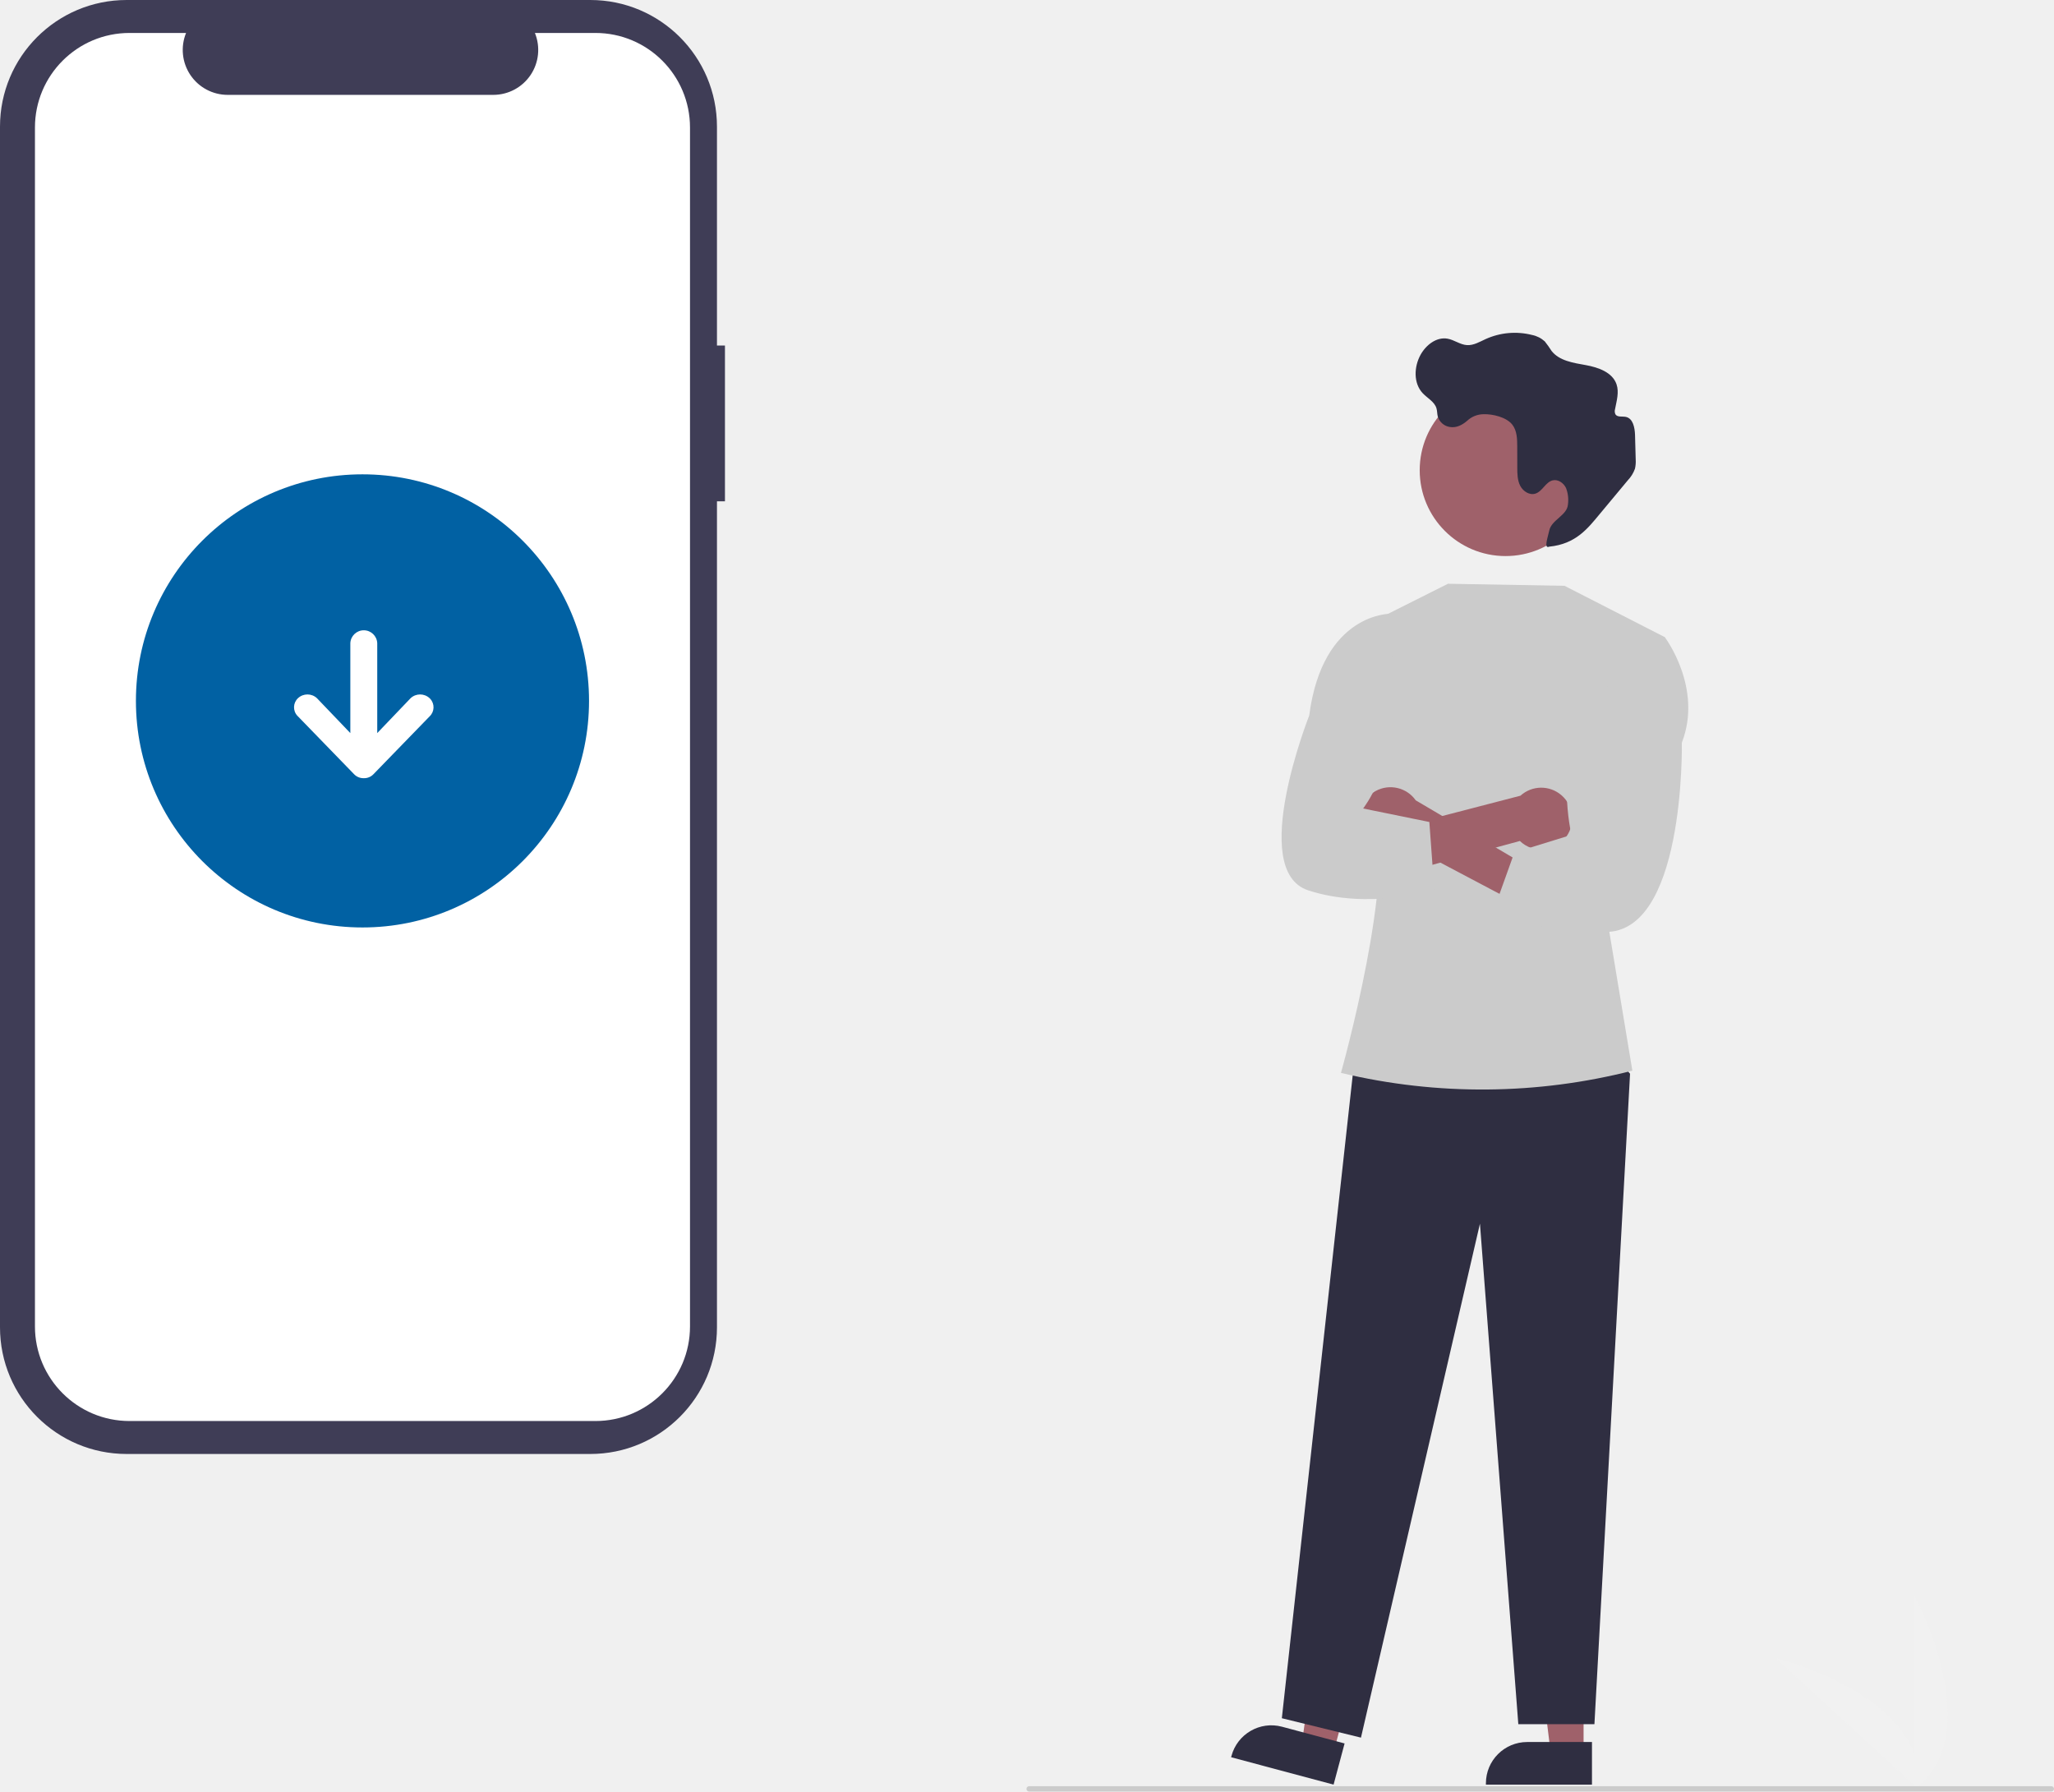
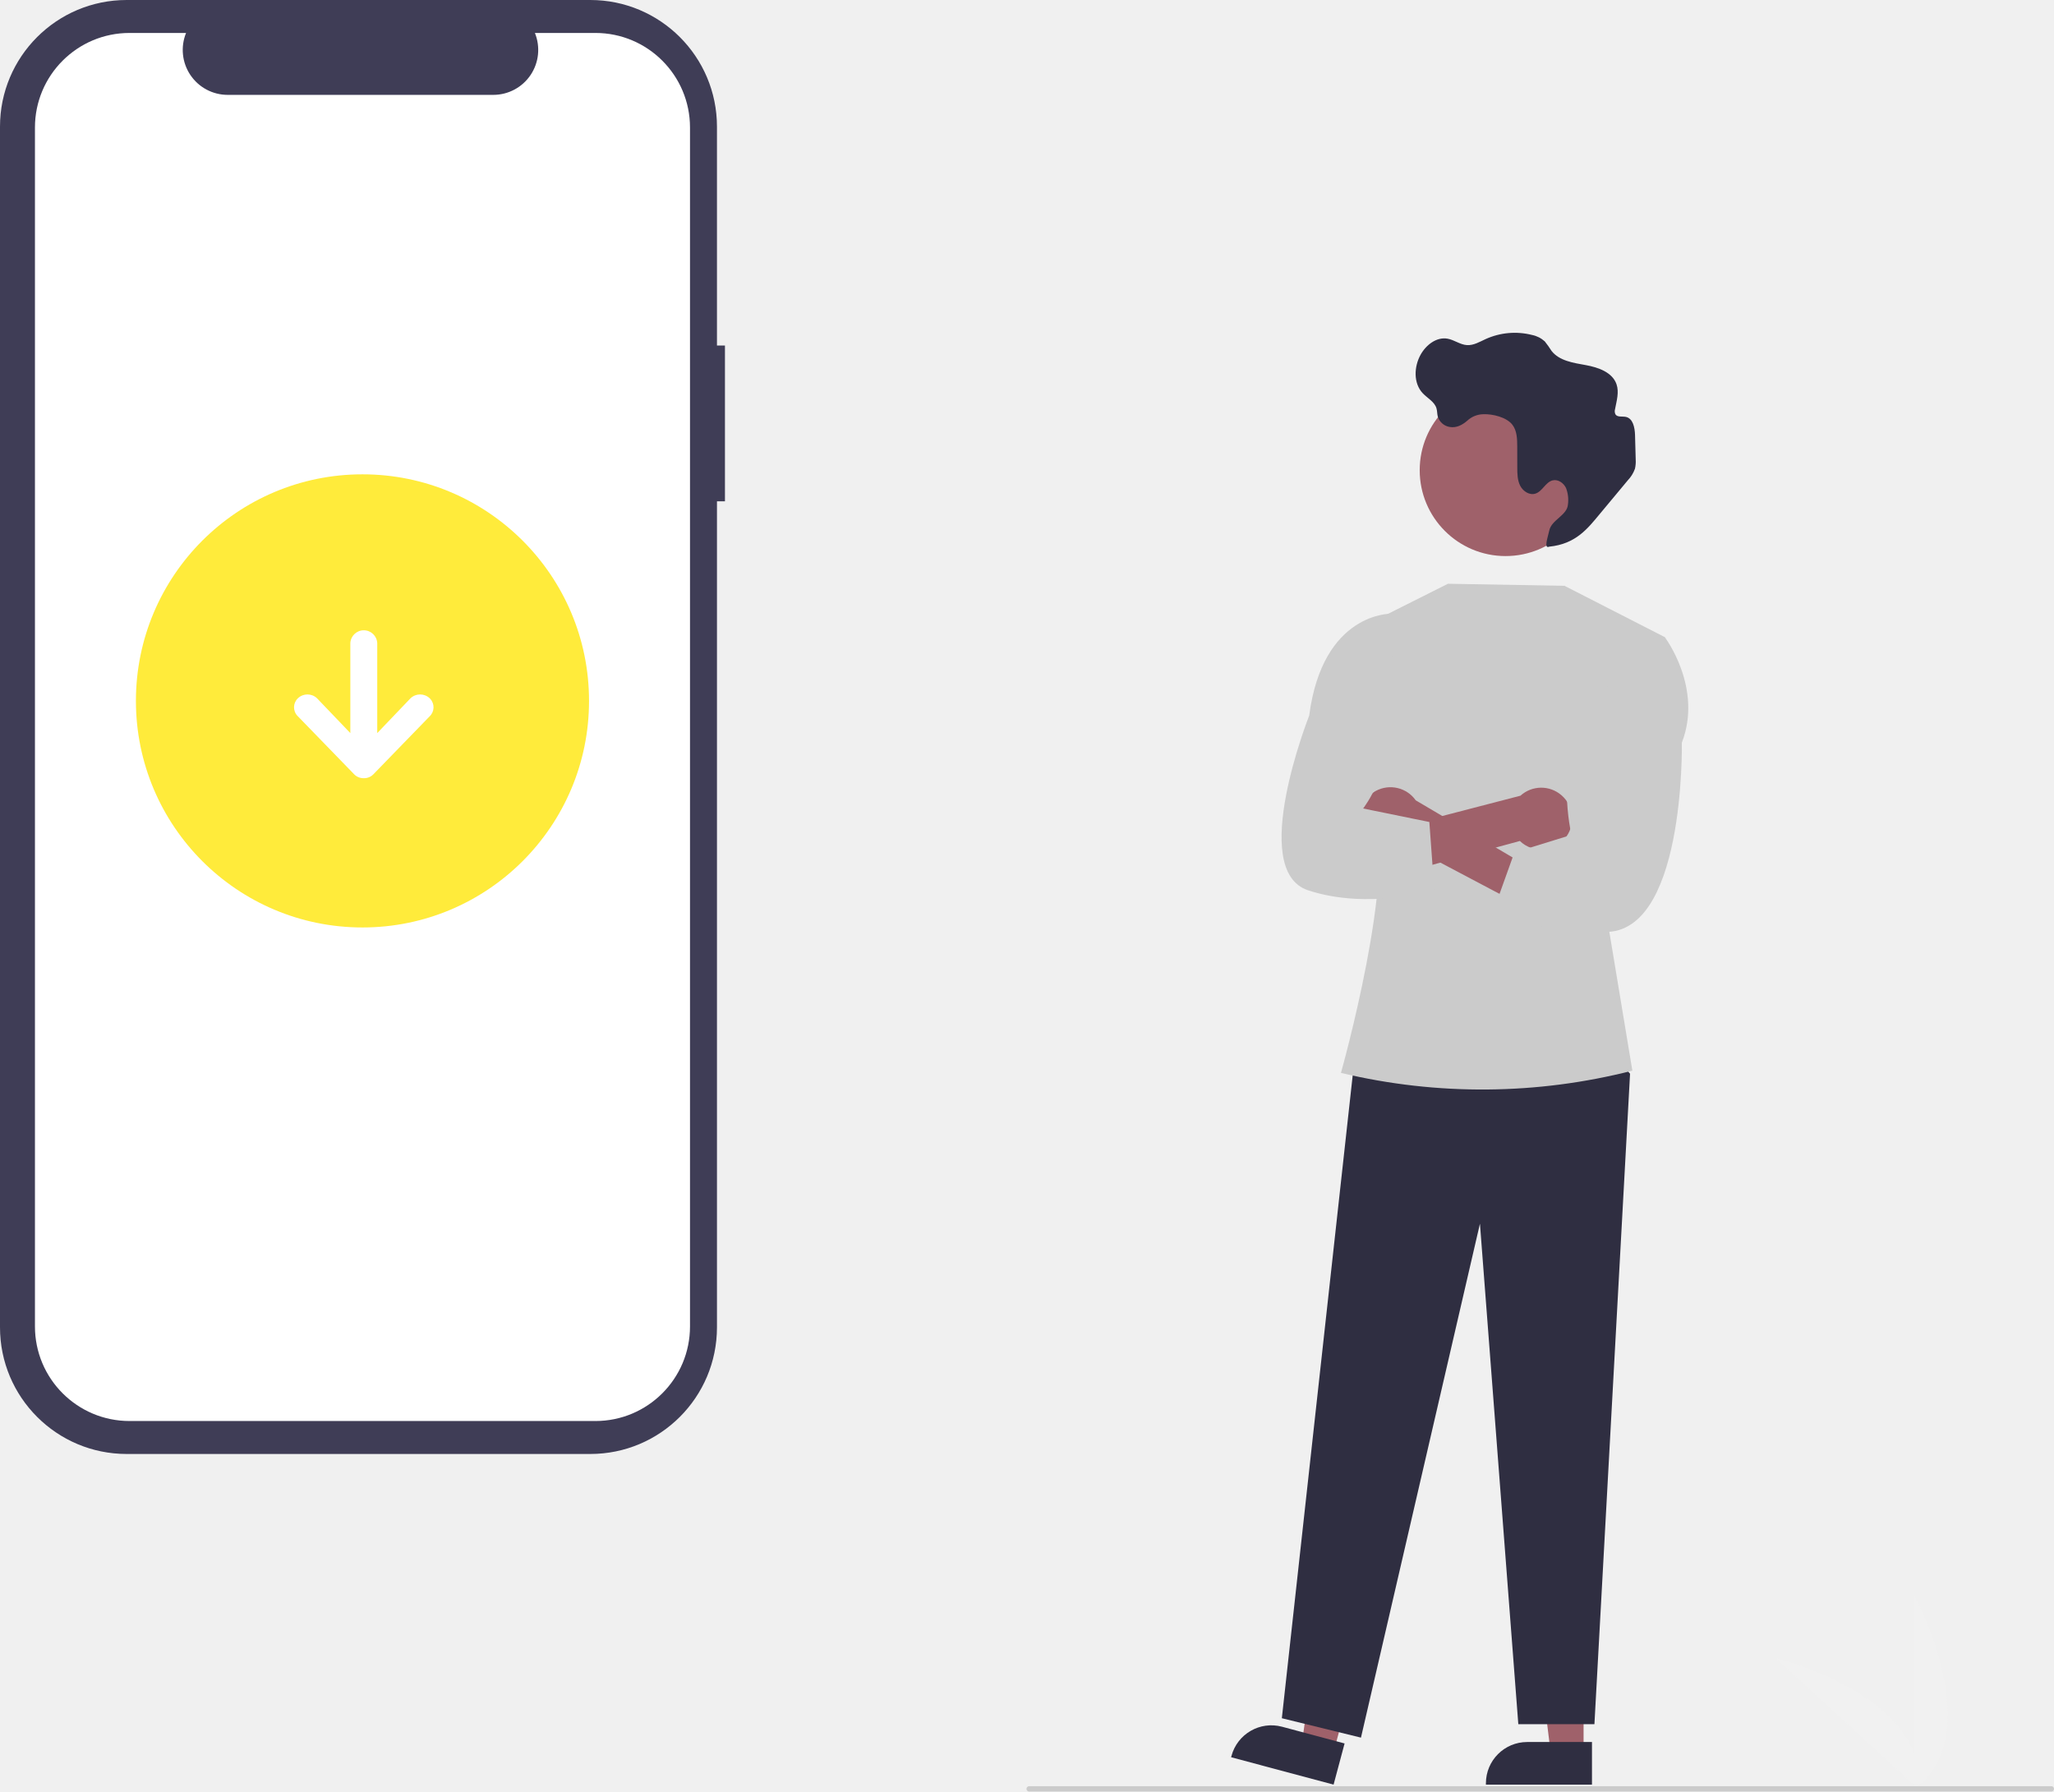
<svg xmlns="http://www.w3.org/2000/svg" width="765.6" height="667.744" viewBox="0 0 765.6 667.744" role="img" artist="Katerina Limpitsouni" source="https://undraw.co/">
  <path d="M930.662,783.113v-72.34S958.854,762.059,930.662,783.113Z" transform="translate(-217.2001 -116.128)" fill="#f1f1f1" />
  <path d="M932.404,783.1l-53.29-48.921S935.959,748.094,932.404,783.1Z" transform="translate(-217.2001 -116.128)" fill="#f1f1f1" />
  <path d="M487.417,244.909h-2.978V163.339A47.211,47.211,0,0,0,437.229,116.128H264.411a47.211,47.211,0,0,0-47.211,47.211V610.84a47.211,47.211,0,0,0,47.211,47.211H437.229a47.211,47.211,0,0,0,47.211-47.211v-307.868h2.978Z" transform="translate(-217.2001 -116.128)" fill="#3f3d56" />
  <path d="M439.134,128.411H416.575a16.75,16.75,0,0,1-15.508,23.076H302.062a16.75,16.75,0,0,1-15.508-23.076H265.483A35.256,35.256,0,0,0,230.227,163.667V610.512a35.256,35.256,0,0,0,35.256,35.256H439.134a35.256,35.256,0,0,0,35.256-35.256h0V163.667A35.256,35.256,0,0,0,439.134,128.411Z" transform="translate(-217.2001 -116.128)" fill="#fff" />
-   <circle id="b5dcbba4-f290-467d-a612-e64d8f6895fb" data-name="Ellipse 44" cx="135.108" cy="261.234" r="84.446" fill="#0161a3" />
+   <circle id="b5dcbba4-f290-467d-a612-e64d8f6895fb" data-name="Ellipse 44" cx="135.108" cy="261.234" r="84.446" fill="#FFEB3B" />
  <path d="M377.332,383.132l-21,21.63a4.774,4.774,0,0,1-3.5,1.41h-.07a4.814,4.814,0,0,1-3.51-1.41l-20.99-21.63c-.07-.08-.15-.15-.22-.22a4.641,4.641,0,0,1,.22-6.55,5.169,5.169,0,0,1,7.08,0l12.44,13v-33.52a5.02,5.02,0,0,1,10.03,0v33.52l12.43-13a5.181,5.181,0,0,1,7.09,0c.07.07.14.14.22.22A4.65,4.65,0,0,1,377.332,383.132Z" transform="translate(-217.2001 -116.128)" fill="#fff" />
  <polygon points="590.258 653.281 577.998 653.28 572.166 605.992 590.26 605.993 590.258 653.281" fill="#9f616a" />
  <path d="M810.585,781.293l-39.531-.001v-.5a15.387,15.387,0,0,1,15.386-15.386h.001l24.144.001Z" transform="translate(-217.2001 -116.128)" fill="#2f2e41" />
  <polygon points="497.121 652.877 485.277 649.71 491.857 602.52 509.337 607.194 497.121 652.877" fill="#9f616a" />
  <path d="M714.272,781.293l-38.189-10.212.129-.483A15.387,15.387,0,0,1,695.051,759.708l.001 0,23.325,6.237Z" transform="translate(-217.2001 -116.128)" fill="#2f2e41" />
  <polygon points="597.311 388.269 607.58 400.199 594.299 642.642 565.931 642.642 551.628 456.091 507.282 647.645 477.79 640.412 504.606 397.113 597.311 388.269" fill="#2f2e41" />
  <path d="M728.662,347.872l28.246-14.167,43.437.764,37.38,19.127L816.457,459.809l9.187,55.38-0,0a226.532,226.532,0,0,1-108.335.892l-.284-.068s21.114-74.916,12.126-97.779Z" transform="translate(-217.2001 -116.128)" fill="#cbcbcb" />
  <path d="M810.378,291.264a32.002,32.002,0,1,0,0,.237Q810.378,291.382,810.378,291.264Z" transform="translate(-217.2001 -116.128)" fill="#9f616a" />
  <path d="M764.045,272.978a9.079,9.079,0,0,1,6.117-2.468c3.419-.111,8.542,1.103,10.722,3.883,1.752,2.234,1.836,5.307,1.843,8.147l.018,7.836c.005,2.318.034,4.735,1.087,6.801s3.471,3.634,5.68,2.93c2.62-.835,3.772-4.318,6.45-4.944,2.011-.47,4.077.999,4.956,2.868a12.439,12.439,0,0,1,.716,6.086c-.253,4.103-6.138,5.731-6.971,9.756-.482,2.329-2.169,6.973,0,6,10-1,14.389-6.841,18.966-12.339l10.323-12.401a12.121,12.121,0,0,0,2.659-4.302,11.951,11.951,0,0,0,.273-3.431q-.084-4.623-.251-9.244c-.097-2.692-.774-6.088-3.41-6.641-1.371-.288-3.185.214-3.91-.985a2.721,2.721,0,0,1-.124-1.911c.582-3.076,1.564-6.294.551-9.257-1.527-4.468-6.785-6.302-11.431-7.145s-9.862-1.568-12.778-5.282a40.501,40.501,0,0,0-2.536-3.565,9.956,9.956,0,0,0-4.755-2.398,26.279,26.279,0,0,0-17.28,1.534c-2.247,1.026-4.505,2.407-6.97,2.25-2.561-.162-4.748-1.965-7.276-2.403-4.084-.708-7.988,2.351-10,5.975-2.494,4.49-2.722,10.638.8,14.375,1.757,1.864,4.38,3.145,5.109,5.601.297 1.0.228,2.076.491,3.086a5.57,5.57,0,0,0,4.489,3.884C760.098,275.679,762.21,274.535,764.045,272.978Z" transform="translate(-217.2001 -116.128)" fill="#2f2e41" />
  <path d="M724.764,425.313a11.462,11.462,0,0,0,16.65,5.627l57.353,30.318,1.857-13.971L744.895,414.424a11.524,11.524,0,0,0-20.131,10.889Z" transform="translate(-217.2001 -116.128)" fill="#9f616a" />
  <path d="M801.192,427.728a11.462,11.462,0,0,1-17.478,1.848L721.117,446.61l.545-17.738,62.269-16.174a11.524,11.524,0,0,1,17.261,15.03Z" transform="translate(-217.2001 -116.128)" fill="#9f616a" />
  <path d="M825.519,354.36l12.205-.765s14.29,18.855,6.364,39.316c0,0,1.373,73.499-30.276,70.48s-41.65-3.019-41.65-3.019l9.5-26.5,21.253-6.562s-6.55-28.894,5.849-40.916Z" transform="translate(-217.2001 -116.128)" fill="#cbcbcb" />
  <path d="M737.387,353.715l-1.725-8.843s-25.44-.598-30.47,37.951c0,0-22.877,57.692-.454,65.121s47.089,0,47.089,0l-1.858-25.442-24.673-5.035s12.745-16.489,5.805-30.792Z" transform="translate(-217.2001 -116.128)" fill="#cbcbcb" />
  <path d="M981.8,783.872h-381a1,1,0,0,1,0-2h381a1,1,0,0,1,0,2Z" transform="translate(-217.2001 -116.128)" fill="#cbcbcb" />
</svg>
